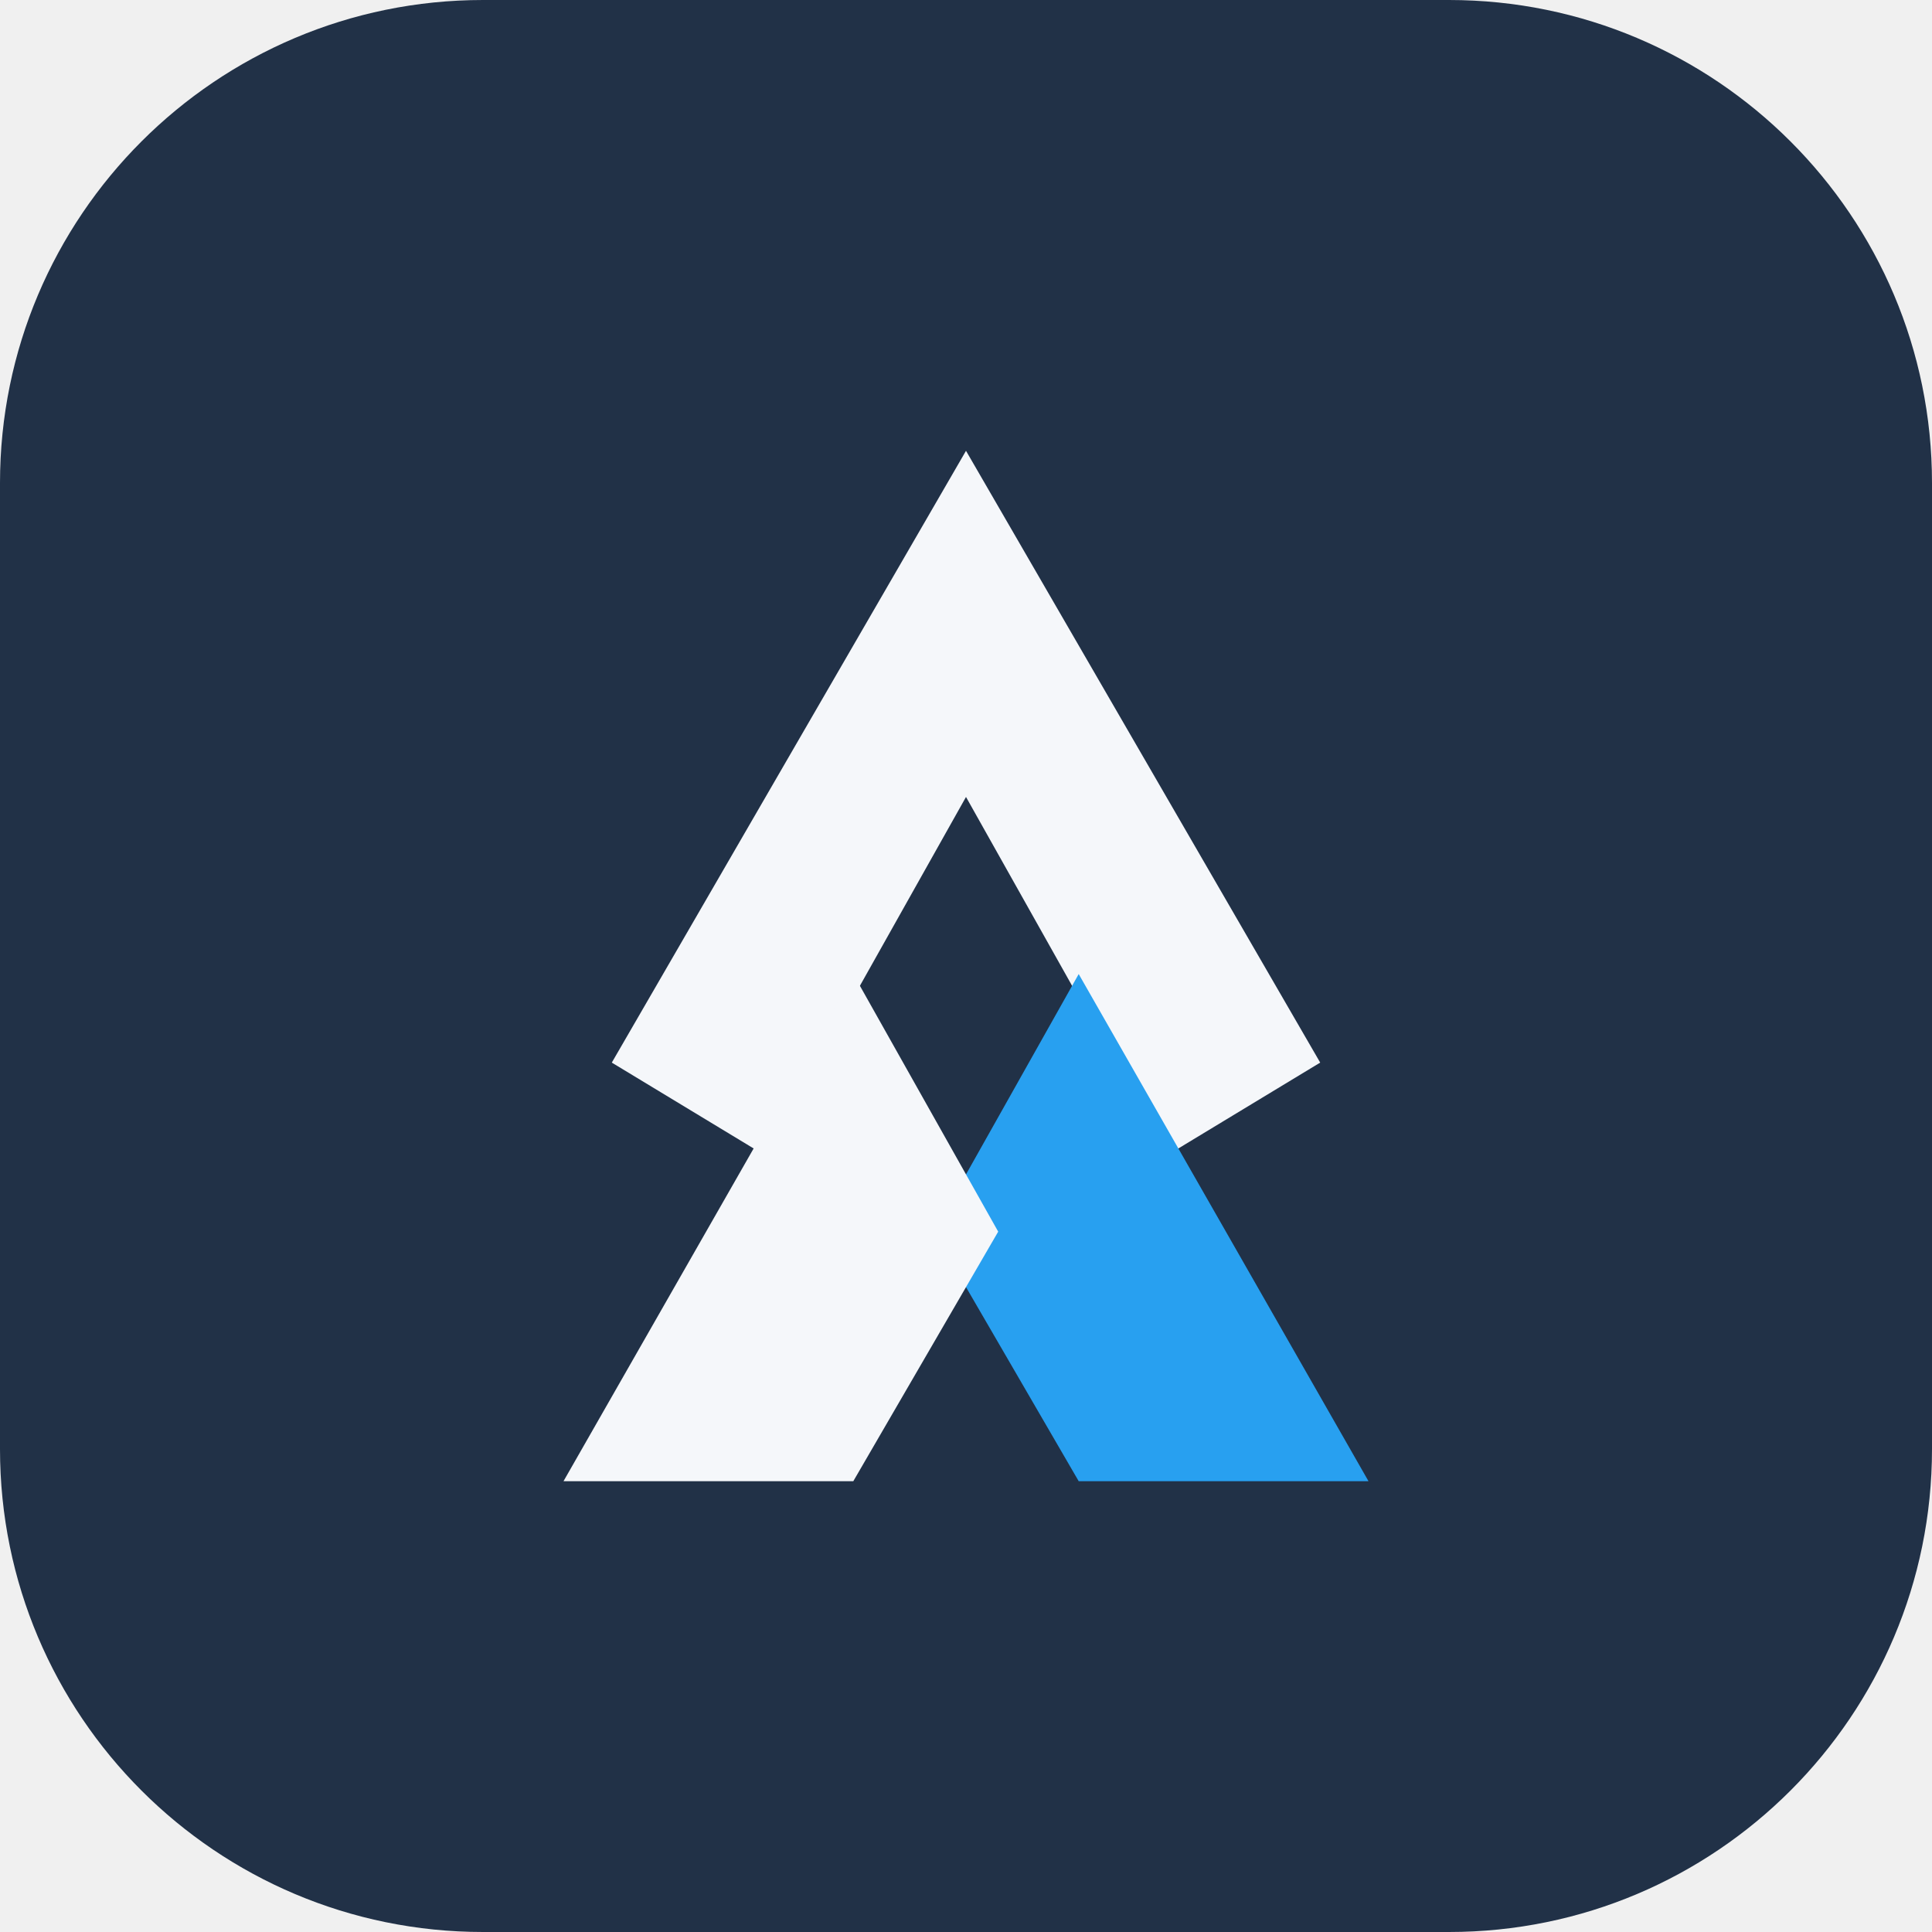
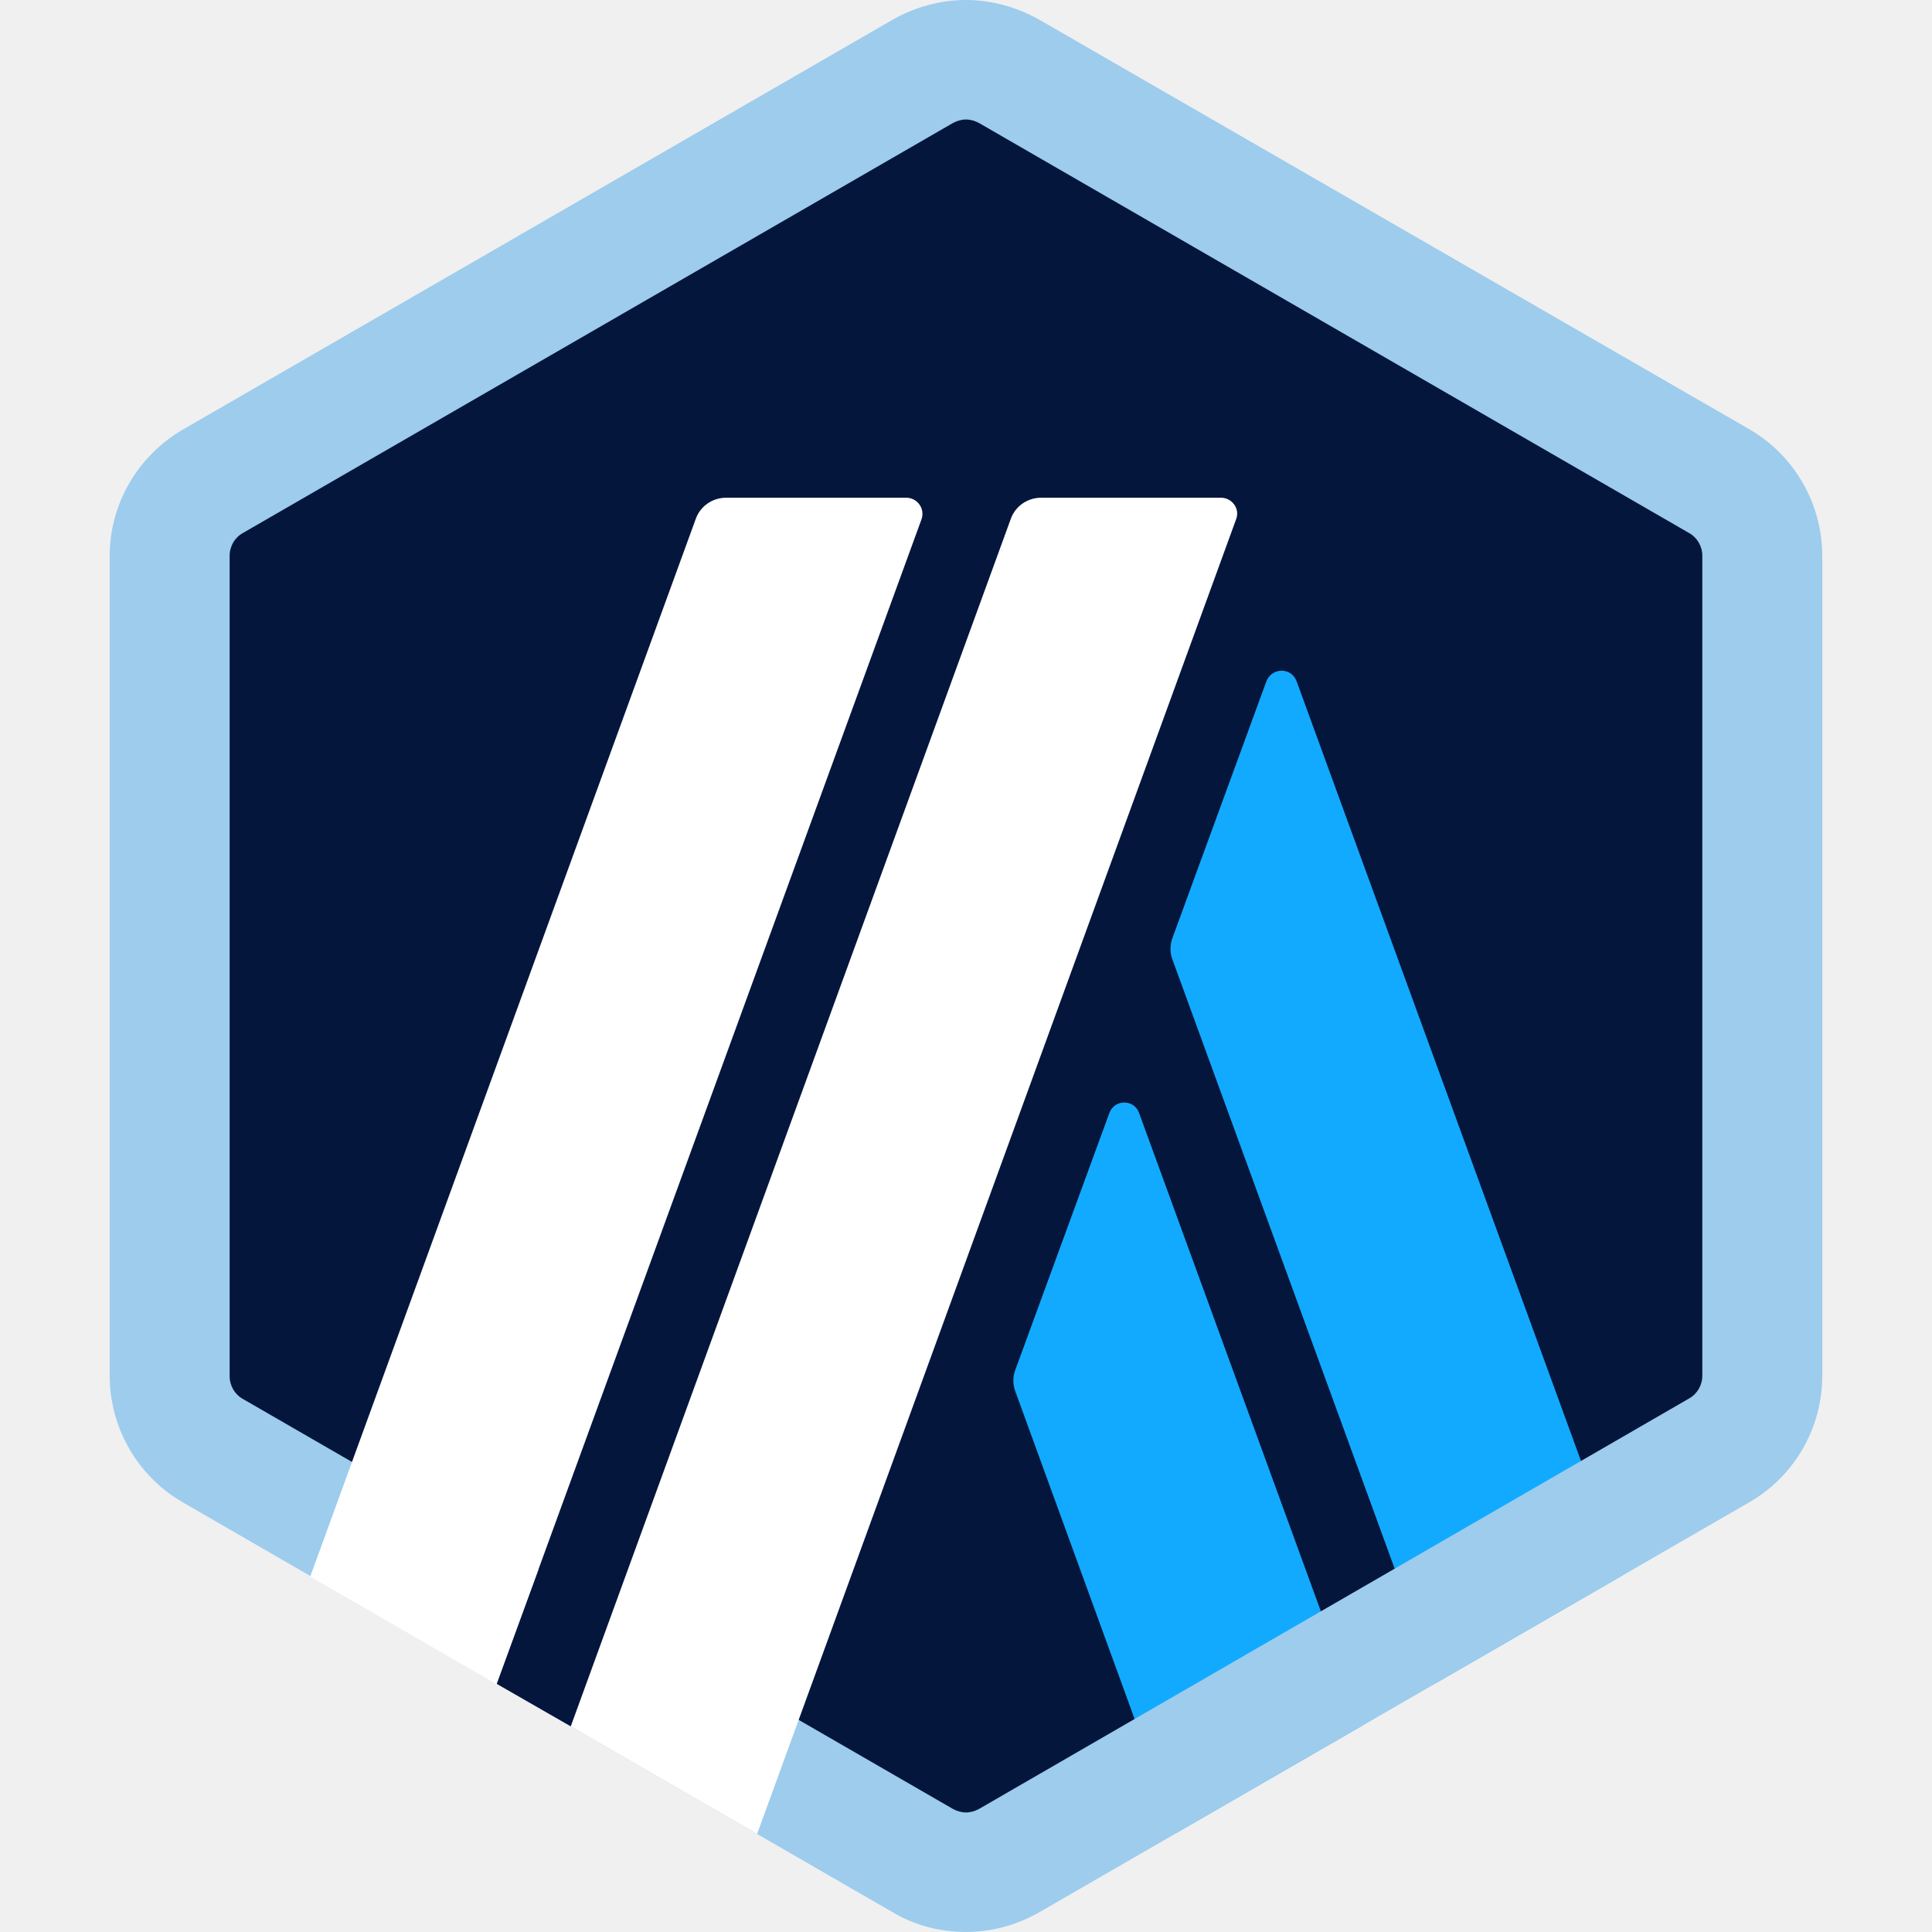
- <svg xmlns="http://www.w3.org/2000/svg" width="24" height="24" viewBox="0 0 24 24" fill="none">
-   <rect width="24" height="24" rx="6" fill="#213147" />
-   <path d="M12 5.6 16.4 13.2 14.5 14.35 12 9.9 9.5 14.35 7.6 13.2Z" fill="#F5F7FA" />
-   <path d="M13.4 12.1 17 18.4H13.4L11.6 15.3Z" fill="#28A0F0" />
-   <path d="M10.6 12.1 7 18.4H10.6L12.4 15.3Z" fill="#F5F7FA" />
+ <svg xmlns="http://www.w3.org/2000/svg" version="1.1" width="48" height="48" viewBox="161.34 185.04 417.47 417.47">
+   <defs>
+     <style>
+       .st0 { fill: none; }
+       .st1 { fill: #12aaff; }
+       .st2 { fill: #fff; }
+       .st3 { fill: #05163d; }
+       .st4 { fill: #9dcced; }
+       .st5 { clip-path: url(#arbclip); }
+     </style>
+     <clipPath id="arbclip">
+       <rect class="st0" x="185.04" y="185.04" width="370.07" height="417.47" />
+     </clipPath>
+   </defs>
+   <g class="st5">
+     <g>
+       <path class="st3" d="M199.08,311.99v163.76c0,10.39,5.54,20.09,14.64,25.23l141.7,81.83c9.01,5.24,20.19,5.24,29.19,0l141.79-81.83c9.01-5.24,14.64-14.84,14.64-25.23v-163.76c0-10.39-5.54-20.09-14.64-25.33l-141.79-81.83c-9-5.24-20.18-5.24-29.19,0l-141.79,81.83c-8.91,5.24-14.55,14.84-14.55,25.33Z" />
+       <path class="st1" d="M401.04,425.58l-20.29,55.41c-.59,1.48-.59,3.26,0,4.75l34.73,95.39,40.27-23.25-48.29-132.39c-1.09-2.97-5.34-2.97-6.43.1Z" />
+       <path class="st1" d="M441.51,332.27c-1.09-3.07-5.34-3.07-6.53,0l-20.28,55.41c-.59,1.58-.59,3.26,0,4.75l57,156.24,40.27-23.25-70.45-193.15Z" />
+       <path class="st4" d="M370.07,210.86c.99,0,1.98.3,2.87.79l153.37,88.56c1.78.99,2.87,2.87,2.87,4.95v177.12c0,2.08-1.09,3.96-2.87,4.95l-153.37,88.66c-.89.49-1.88.79-2.87.79s-1.98-.3-2.87-.79l-153.37-88.56c-1.78-.99-2.87-2.87-2.87-4.95v-177.22c0-2.08,1.09-3.96,2.87-4.95l153.37-88.56c.89-.49,1.88-.79,2.87-.79ZM370.07,185.04c-5.44,0-10.98,1.48-15.83,4.25l-153.37,88.56c-9.7,5.64-15.83,16.03-15.83,27.31v177.12c0,11.28,6.04,21.77,15.83,27.41l153.37,88.56c4.85,2.87,10.29,4.25,15.83,4.25s10.98-1.48,15.83-4.25l153.37-88.56c9.8-5.64,15.83-16.03,15.83-27.41v-177.12c0-11.28-6.04-21.77-15.83-27.41l-153.37-88.46c-4.95-2.77-10.39-4.25-15.83-4.25Z" />
+       <path class="st3" d="M268.64,548.87l14.15-38.59,28.3,23.55-26.42,24.24-16.03-9.2Z" />
+       <path class="st2" d="M357.11,292.59h-38.89c-2.87,0-5.54,1.78-6.53,4.55l-83.32,228.57,40.27,23.25,91.83-251.73c.79-2.28-.89-4.65-3.37-4.65Z" />
+       <path class="st2" d="M425.18,292.59h-38.89c-2.87,0-5.54,1.78-6.53,4.55l-95.09,260.93,40.27,23.25,103.5-284.08c.89-2.28-.89-4.65-3.27-4.65Z" />
+     </g>
+   </g>
</svg>
